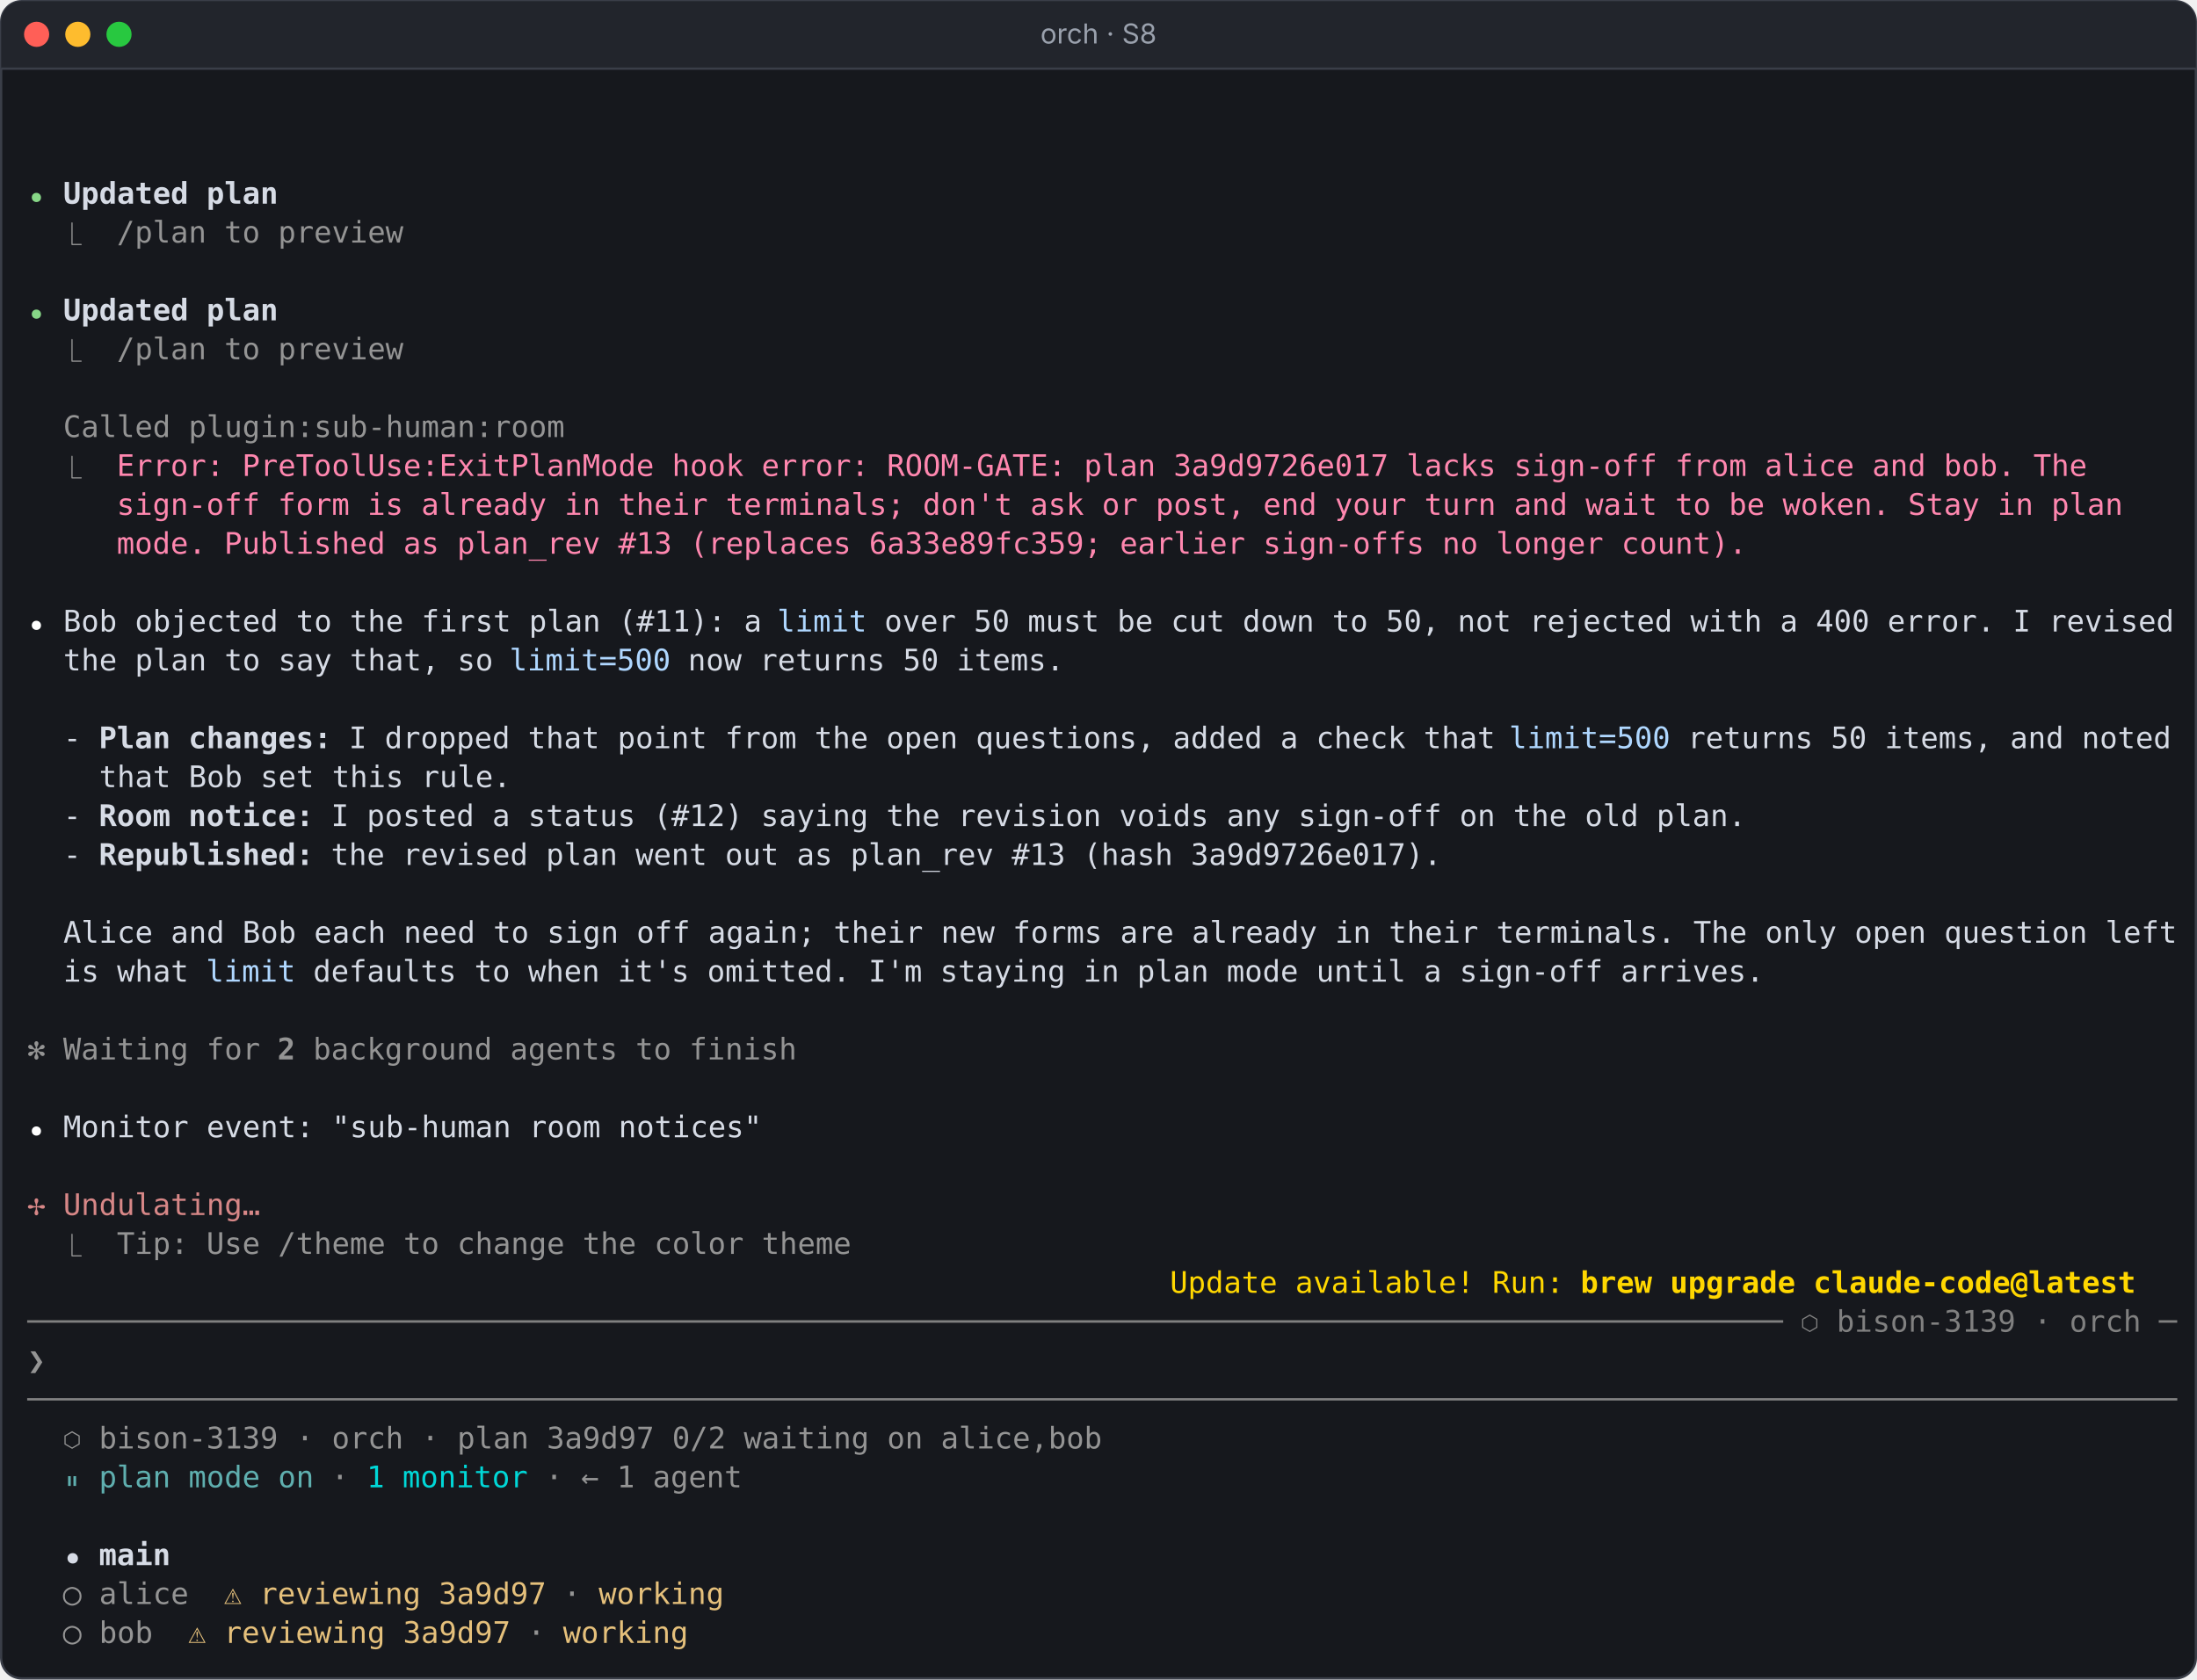
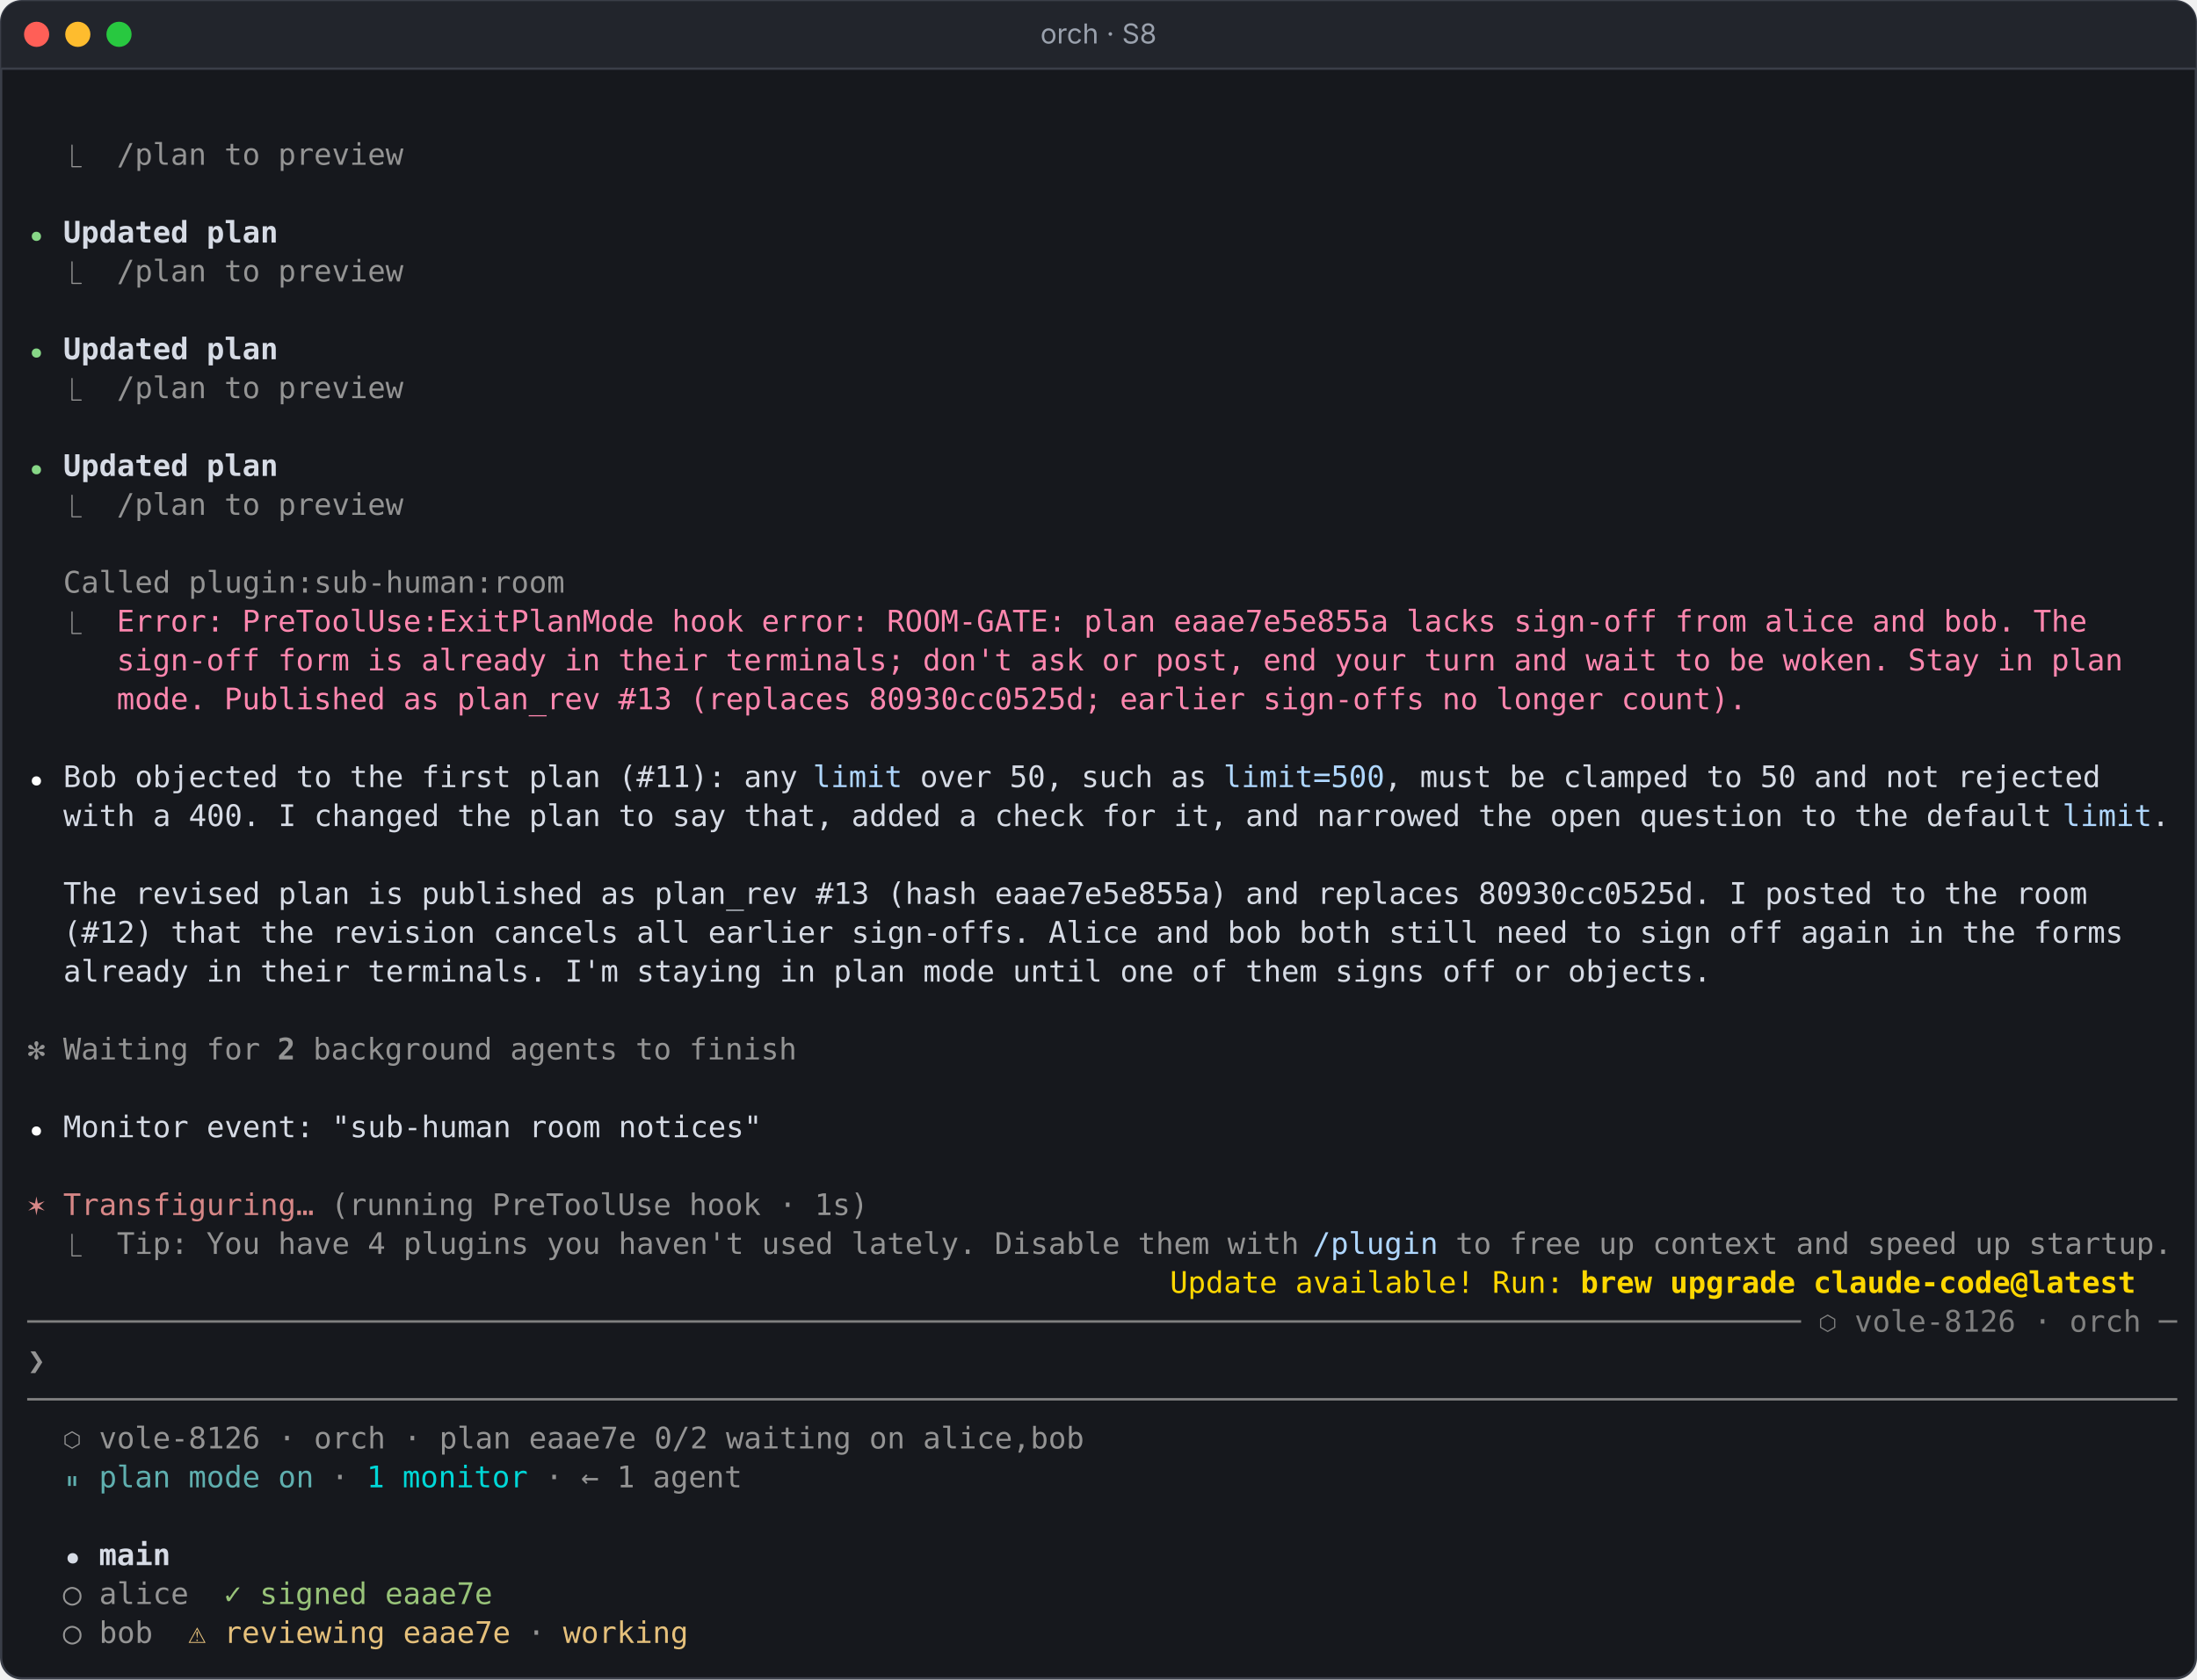
<svg xmlns="http://www.w3.org/2000/svg" viewBox="0 0 960 734" width="960" height="734" role="img" aria-label="orch · S8" font-family="ui-monospace, 'SF Mono', SFMono-Regular, Menlo, Consolas, 'DejaVu Sans Mono', 'Liberation Mono', monospace" font-size="13">
  <rect x="0.5" y="0.5" width="959" height="733" rx="9" fill="#16181d" stroke="#3a3e48" />
  <path d="M0.5 30V9.5a9 9 0 0 1 9-9h941a9 9 0 0 1 9 9V30z" fill="#22252c" />
  <line x1="0.5" y1="30" x2="959.5" y2="30" stroke="#3a3e48" />
  <circle cx="16" cy="15" r="5.5" fill="#ff5f57" />
  <circle cx="34" cy="15" r="5.5" fill="#febc2e" />
  <circle cx="52" cy="15" r="5.5" fill="#28c840" />
  <text x="480" y="19" text-anchor="middle" fill="#9aa1ad" font-size="12" font-family="-apple-system, 'Segoe UI', system-ui, sans-serif">orch · S8</text>
  <g fill="#d6dbe5">
-     <text x="12" y="89" fill="#87d787" textLength="7.8" lengthAdjust="spacingAndGlyphs" xml:space="preserve">⏺</text>
-     <text x="27.6" y="89" font-weight="bold" textLength="93.6" lengthAdjust="spacing" xml:space="preserve">Updated plan</text>
-     <text x="12" y="106" fill="#949494" textLength="163.8" lengthAdjust="spacingAndGlyphs" xml:space="preserve">  ⎿  /plan to preview</text>
-     <text x="12" y="140" fill="#87d787" textLength="7.8" lengthAdjust="spacingAndGlyphs" xml:space="preserve">⏺</text>
-     <text x="27.6" y="140" font-weight="bold" textLength="93.6" lengthAdjust="spacing" xml:space="preserve">Updated plan</text>
-     <text x="12" y="157" fill="#949494" textLength="163.8" lengthAdjust="spacingAndGlyphs" xml:space="preserve">  ⎿  /plan to preview</text>
-     <text x="27.6" y="191" fill="#949494" textLength="226.2" lengthAdjust="spacing" xml:space="preserve">Called plugin:sub-human:room </text>
-     <text x="12" y="208" fill="#949494" textLength="39" lengthAdjust="spacingAndGlyphs" xml:space="preserve">  ⎿  </text>
-     <text x="51" y="208" fill="#ff87af" textLength="865.8" lengthAdjust="spacing" xml:space="preserve">Error: PreToolUse:ExitPlanMode hook error: ROOM-GATE: plan 3a9d9726e017 lacks sign-off from alice and bob. The </text>
-     <text x="51" y="225" fill="#ff87af" textLength="881.4" lengthAdjust="spacing" xml:space="preserve">sign-off form is already in their terminals; don't ask or post, end your turn and wait to be woken. Stay in plan </text>
-     <text x="51" y="242" fill="#ff87af" textLength="709.8" lengthAdjust="spacing" xml:space="preserve">mode. Published as plan_rev #13 (replaces 6a33e89fc359; earlier sign-offs no longer count).</text>
-     <text x="12" y="276" fill="#ffffff" textLength="7.8" lengthAdjust="spacingAndGlyphs" xml:space="preserve">⏺</text>
-     <text x="19.8" y="276" textLength="319.8" lengthAdjust="spacing" xml:space="preserve"> Bob objected to the first plan (#11): a </text>
-     <text x="339.6" y="276" fill="#afd7ff" textLength="39" lengthAdjust="spacing" xml:space="preserve">limit</text>
-     <text x="378.6" y="276" textLength="569.4" lengthAdjust="spacing" xml:space="preserve"> over 50 must be cut down to 50, not rejected with a 400 error. I revised</text>
-     <text x="12" y="293" textLength="210.6" lengthAdjust="spacing" xml:space="preserve">  the plan to say that, so </text>
-     <text x="222.6" y="293" fill="#afd7ff" textLength="70.2" lengthAdjust="spacing" xml:space="preserve">limit=500</text>
-     <text x="292.8" y="293" textLength="171.6" lengthAdjust="spacing" xml:space="preserve"> now returns 50 items.</text>
-     <text x="12" y="327" textLength="31.2" lengthAdjust="spacing" xml:space="preserve">  - </text>
-     <text x="43.2" y="327" font-weight="bold" textLength="101.4" lengthAdjust="spacing" xml:space="preserve">Plan changes:</text>
-     <text x="144.6" y="327" textLength="514.8" lengthAdjust="spacing" xml:space="preserve"> I dropped that point from the open questions, added a check that </text>
-     <text x="659.4" y="327" fill="#afd7ff" textLength="70.2" lengthAdjust="spacing" xml:space="preserve">limit=500</text>
-     <text x="729.6" y="327" textLength="218.4" lengthAdjust="spacing" xml:space="preserve"> returns 50 items, and noted</text>
-     <text x="12" y="344" textLength="210.6" lengthAdjust="spacing" xml:space="preserve">    that Bob set this rule.</text>
-     <text x="12" y="361" textLength="31.2" lengthAdjust="spacing" xml:space="preserve">  - </text>
-     <text x="43.2" y="361" font-weight="bold" textLength="93.6" lengthAdjust="spacing" xml:space="preserve">Room notice:</text>
-     <text x="136.8" y="361" textLength="624" lengthAdjust="spacing" xml:space="preserve"> I posted a status (#12) saying the revision voids any sign-off on the old plan.</text>
-     <text x="12" y="378" textLength="31.2" lengthAdjust="spacing" xml:space="preserve">  - </text>
-     <text x="43.2" y="378" font-weight="bold" textLength="93.6" lengthAdjust="spacing" xml:space="preserve">Republished:</text>
-     <text x="136.8" y="378" textLength="491.4" lengthAdjust="spacing" xml:space="preserve"> the revised plan went out as plan_rev #13 (hash 3a9d9726e017).</text>
-     <text x="12" y="412" textLength="936" lengthAdjust="spacing" xml:space="preserve">  Alice and Bob each need to sign off again; their new forms are already in their terminals. The only open question left</text>
-     <text x="12" y="429" textLength="78" lengthAdjust="spacing" xml:space="preserve">  is what </text>
-     <text x="90" y="429" fill="#afd7ff" textLength="39" lengthAdjust="spacing" xml:space="preserve">limit</text>
-     <text x="129" y="429" textLength="639.6" lengthAdjust="spacing" xml:space="preserve"> defaults to when it's omitted. I'm staying in plan mode until a sign-off arrives.</text>
+     <text x="12" y="72" fill="#949494" textLength="163.8" lengthAdjust="spacingAndGlyphs" xml:space="preserve">  ⎿  /plan to preview</text>
+     <text x="12" y="106" fill="#87d787" textLength="7.8" lengthAdjust="spacingAndGlyphs" xml:space="preserve">⏺</text>
+     <text x="27.6" y="106" font-weight="bold" textLength="93.6" lengthAdjust="spacing" xml:space="preserve">Updated plan</text>
+     <text x="12" y="123" fill="#949494" textLength="163.8" lengthAdjust="spacingAndGlyphs" xml:space="preserve">  ⎿  /plan to preview</text>
+     <text x="12" y="157" fill="#87d787" textLength="7.8" lengthAdjust="spacingAndGlyphs" xml:space="preserve">⏺</text>
+     <text x="27.6" y="157" font-weight="bold" textLength="93.6" lengthAdjust="spacing" xml:space="preserve">Updated plan</text>
+     <text x="12" y="174" fill="#949494" textLength="163.8" lengthAdjust="spacingAndGlyphs" xml:space="preserve">  ⎿  /plan to preview</text>
+     <text x="12" y="208" fill="#87d787" textLength="7.8" lengthAdjust="spacingAndGlyphs" xml:space="preserve">⏺</text>
+     <text x="27.6" y="208" font-weight="bold" textLength="93.6" lengthAdjust="spacing" xml:space="preserve">Updated plan</text>
+     <text x="12" y="225" fill="#949494" textLength="163.8" lengthAdjust="spacingAndGlyphs" xml:space="preserve">  ⎿  /plan to preview</text>
+     <text x="27.6" y="259" fill="#949494" textLength="226.2" lengthAdjust="spacing" xml:space="preserve">Called plugin:sub-human:room </text>
+     <text x="12" y="276" fill="#949494" textLength="39" lengthAdjust="spacingAndGlyphs" xml:space="preserve">  ⎿  </text>
+     <text x="51" y="276" fill="#ff87af" textLength="865.8" lengthAdjust="spacing" xml:space="preserve">Error: PreToolUse:ExitPlanMode hook error: ROOM-GATE: plan eaae7e5e855a lacks sign-off from alice and bob. The </text>
+     <text x="51" y="293" fill="#ff87af" textLength="881.4" lengthAdjust="spacing" xml:space="preserve">sign-off form is already in their terminals; don't ask or post, end your turn and wait to be woken. Stay in plan </text>
+     <text x="51" y="310" fill="#ff87af" textLength="709.8" lengthAdjust="spacing" xml:space="preserve">mode. Published as plan_rev #13 (replaces 80930cc0525d; earlier sign-offs no longer count).</text>
+     <text x="12" y="344" fill="#ffffff" textLength="7.8" lengthAdjust="spacingAndGlyphs" xml:space="preserve">⏺</text>
+     <text x="19.8" y="344" textLength="335.4" lengthAdjust="spacing" xml:space="preserve"> Bob objected to the first plan (#11): any </text>
+     <text x="355.2" y="344" fill="#afd7ff" textLength="39" lengthAdjust="spacing" xml:space="preserve">limit</text>
+     <text x="394.2" y="344" textLength="140.4" lengthAdjust="spacing" xml:space="preserve"> over 50, such as </text>
+     <text x="534.6" y="344" fill="#afd7ff" textLength="70.2" lengthAdjust="spacing" xml:space="preserve">limit=500</text>
+     <text x="604.8" y="344" textLength="312" lengthAdjust="spacing" xml:space="preserve">, must be clamped to 50 and not rejected</text>
+     <text x="12" y="361" textLength="889.2" lengthAdjust="spacing" xml:space="preserve">  with a 400. I changed the plan to say that, added a check for it, and narrowed the open question to the default </text>
+     <text x="901.2" y="361" fill="#afd7ff" textLength="39" lengthAdjust="spacing" xml:space="preserve">limit</text>
+     <text x="940.2" y="361" xml:space="preserve">.</text>
+     <text x="12" y="395" textLength="897" lengthAdjust="spacing" xml:space="preserve">  The revised plan is published as plan_rev #13 (hash eaae7e5e855a) and replaces 80930cc0525d. I posted to the room</text>
+     <text x="12" y="412" textLength="912.6" lengthAdjust="spacing" xml:space="preserve">  (#12) that the revision cancels all earlier sign-offs. Alice and bob both still need to sign off again in the forms</text>
+     <text x="12" y="429" textLength="733.2" lengthAdjust="spacing" xml:space="preserve">  already in their terminals. I'm staying in plan mode until one of them signs off or objects.</text>
    <text x="12" y="463" fill="#949494" textLength="7.8" lengthAdjust="spacingAndGlyphs" xml:space="preserve">✻</text>
    <text x="27.6" y="463" fill="#949494" textLength="93.6" lengthAdjust="spacing" xml:space="preserve">Waiting for </text>
    <text x="121.2" y="463" fill="#949494" font-weight="bold" xml:space="preserve">2</text>
    <text x="129" y="463" fill="#949494" textLength="218.4" lengthAdjust="spacing" xml:space="preserve"> background agents to finish</text>
    <text x="12" y="497" fill="#ffffff" textLength="7.8" lengthAdjust="spacingAndGlyphs" xml:space="preserve">⏺</text>
    <text x="19.8" y="497" textLength="312" lengthAdjust="spacing" xml:space="preserve"> Monitor event: "sub-human room notices"</text>
-     <text x="12" y="531" fill="#d78787" textLength="7.8" lengthAdjust="spacingAndGlyphs" xml:space="preserve">✢</text>
-     <text x="27.6" y="531" fill="#d78787" textLength="93.6" lengthAdjust="spacingAndGlyphs" xml:space="preserve">Undulating… </text>
-     <text x="12" y="548" fill="#949494" textLength="358.8" lengthAdjust="spacingAndGlyphs" xml:space="preserve">  ⎿  Tip: Use /theme to change the color theme</text>
+     <text x="12" y="531" fill="#d78787" textLength="7.8" lengthAdjust="spacingAndGlyphs" xml:space="preserve">✶</text>
+     <text x="27.6" y="531" fill="#d78787" textLength="117" lengthAdjust="spacingAndGlyphs" xml:space="preserve">Transfiguring… </text>
+     <text x="144.6" y="531" fill="#949494" textLength="234" lengthAdjust="spacingAndGlyphs" xml:space="preserve">(running PreToolUse hook · 1s)</text>
+     <text x="12" y="548" fill="#949494" textLength="561.6" lengthAdjust="spacingAndGlyphs" xml:space="preserve">  ⎿  Tip: You have 4 plugins you haven't used lately. Disable them with </text>
+     <text x="573.6" y="548" fill="#afd7ff" textLength="54.6" lengthAdjust="spacing" xml:space="preserve">/plugin</text>
+     <text x="628.2" y="548" fill="#949494" textLength="319.8" lengthAdjust="spacing" xml:space="preserve"> to free up context and speed up startup.</text>
    <text x="511.2" y="565" fill="#ffd700" textLength="179.4" lengthAdjust="spacing" xml:space="preserve">Update available! Run: </text>
    <text x="690.6" y="565" fill="#ffd700" font-weight="bold" textLength="241.8" lengthAdjust="spacing" xml:space="preserve">brew upgrade claude-code@latest</text>
-     <text x="12" y="582" fill="#808080" textLength="936" lengthAdjust="spacingAndGlyphs" xml:space="preserve">────────────────────────────────────────────────────────────────────────────────────────────────── ⬡ bison-3139 · orch ─</text>
+     <text x="12" y="582" fill="#808080" textLength="936" lengthAdjust="spacingAndGlyphs" xml:space="preserve">─────────────────────────────────────────────────────────────────────────────────────────────────── ⬡ vole-8126 · orch ─</text>
    <text x="12" y="599" fill="#949494" textLength="15.6" lengthAdjust="spacingAndGlyphs" xml:space="preserve">❯ </text>
    <text x="12" y="616" fill="#808080" textLength="936" lengthAdjust="spacingAndGlyphs" xml:space="preserve">────────────────────────────────────────────────────────────────────────────────────────────────────────────────────────</text>
-     <text x="27.6" y="633" fill="#949494" textLength="452.4" lengthAdjust="spacingAndGlyphs" xml:space="preserve">⬡ bison-3139 · orch · plan 3a9d97 0/2 waiting on alice,bob</text>
+     <text x="27.6" y="633" fill="#949494" textLength="444.6" lengthAdjust="spacingAndGlyphs" xml:space="preserve">⬡ vole-8126 · orch · plan eaae7e 0/2 waiting on alice,bob</text>
    <text x="27.6" y="650" fill="#5fafaf" textLength="109.2" lengthAdjust="spacingAndGlyphs" xml:space="preserve">⏸ plan mode on</text>
    <text x="136.8" y="650" fill="#949494" textLength="23.4" lengthAdjust="spacingAndGlyphs" xml:space="preserve"> · </text>
    <text x="160.2" y="650" fill="#00d7d7" textLength="70.2" lengthAdjust="spacing" xml:space="preserve">1 monitor</text>
    <text x="230.4" y="650" fill="#949494" textLength="93.6" lengthAdjust="spacingAndGlyphs" xml:space="preserve"> · ← 1 agent</text>
    <text x="12" y="684" font-weight="bold" textLength="62.4" lengthAdjust="spacingAndGlyphs" xml:space="preserve">  ⏺ main</text>
    <text x="12" y="701" fill="#949494" textLength="85.8" lengthAdjust="spacingAndGlyphs" xml:space="preserve">  ◯ alice  </text>
-     <text x="97.8" y="701" fill="#e5c07b" textLength="140.4" lengthAdjust="spacingAndGlyphs" xml:space="preserve">⚠ reviewing 3a9d97</text>
-     <text x="238.2" y="701" fill="#949494" textLength="23.4" lengthAdjust="spacingAndGlyphs" xml:space="preserve"> · </text>
-     <text x="261.6" y="701" fill="#e5c07b" textLength="54.6" lengthAdjust="spacing" xml:space="preserve">working</text>
+     <text x="97.8" y="701" fill="#98c379" textLength="117" lengthAdjust="spacingAndGlyphs" xml:space="preserve">✓ signed eaae7e</text>
    <text x="12" y="718" fill="#949494" textLength="70.2" lengthAdjust="spacingAndGlyphs" xml:space="preserve">  ◯ bob  </text>
-     <text x="82.2" y="718" fill="#e5c07b" textLength="140.4" lengthAdjust="spacingAndGlyphs" xml:space="preserve">⚠ reviewing 3a9d97</text>
+     <text x="82.2" y="718" fill="#e5c07b" textLength="140.4" lengthAdjust="spacingAndGlyphs" xml:space="preserve">⚠ reviewing eaae7e</text>
    <text x="222.6" y="718" fill="#949494" textLength="23.4" lengthAdjust="spacingAndGlyphs" xml:space="preserve"> · </text>
    <text x="246" y="718" fill="#e5c07b" textLength="54.6" lengthAdjust="spacing" xml:space="preserve">working</text>
  </g>
</svg>
